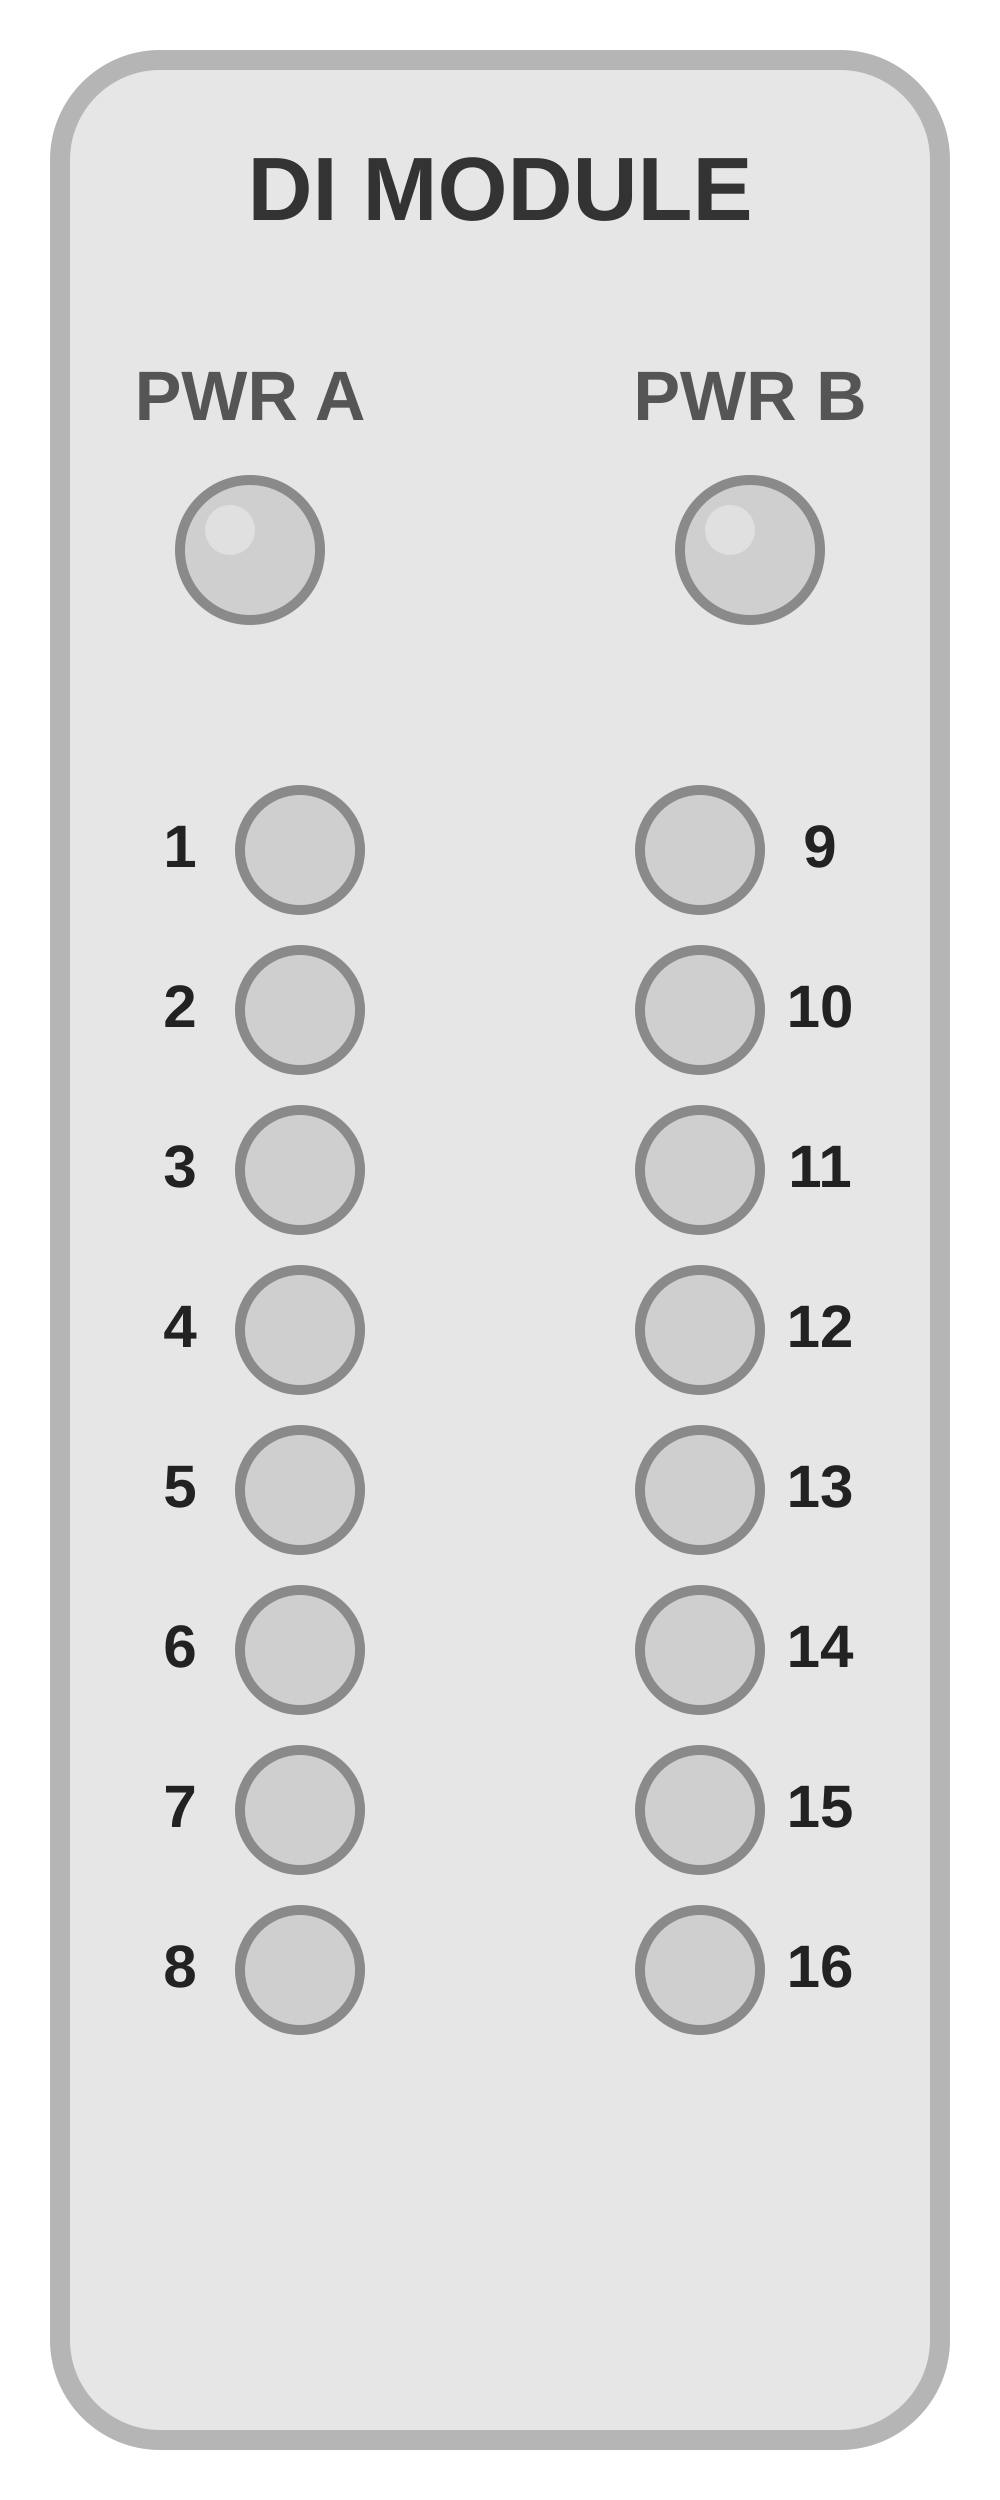
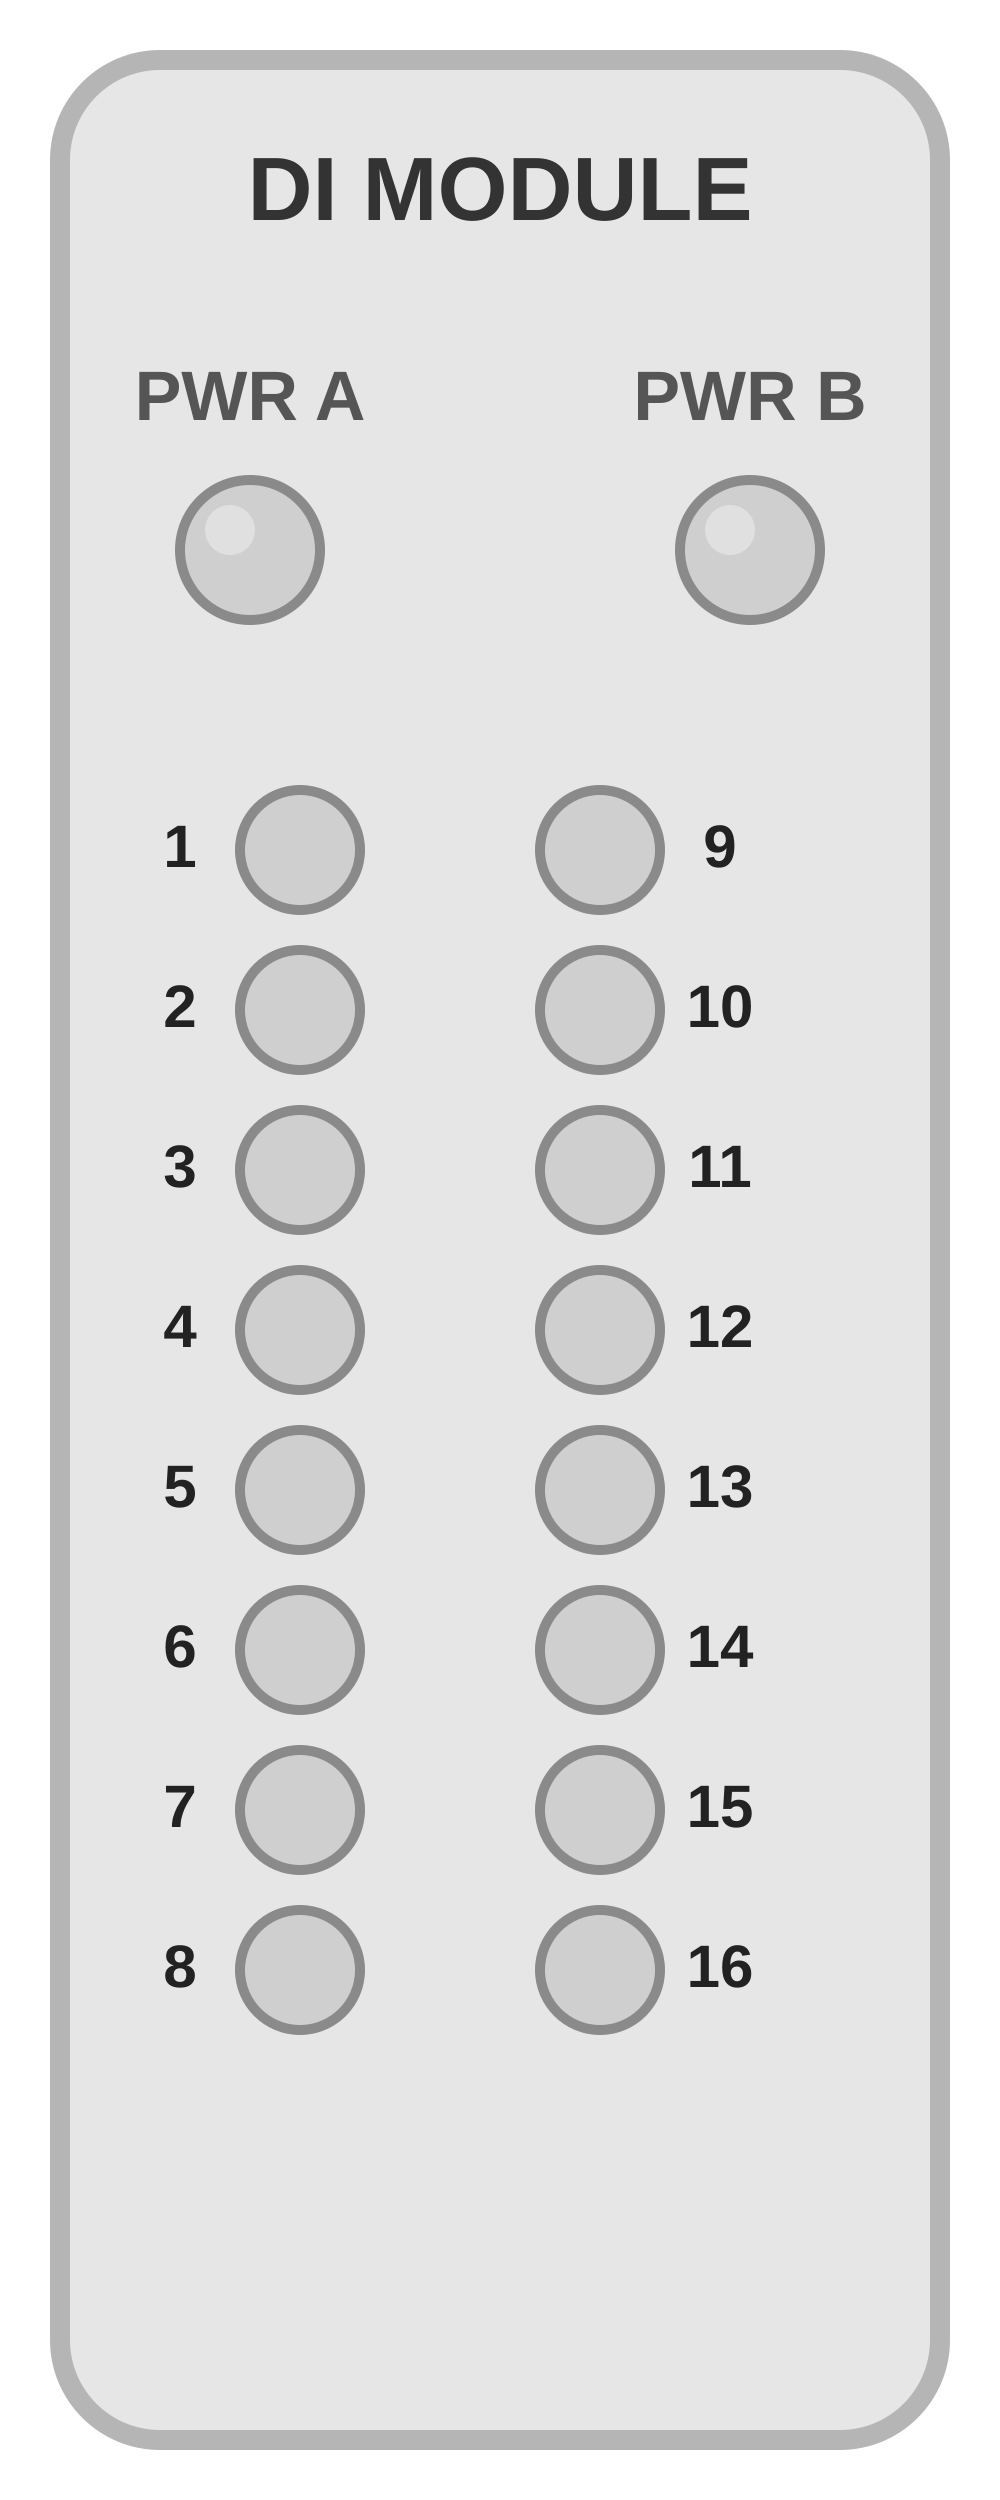
<svg xmlns="http://www.w3.org/2000/svg" width="1in" height="2.5in" viewBox="0 0 100 250" role="img" aria-label="DI Module (16-channel)">
  <defs>
    <style>
      .outer { fill: #e6e6e6; stroke: #b5b5b5; stroke-width: 2; }
      .title { font: 700 9px system-ui, -apple-system, Segoe UI, Arial, sans-serif; fill: #333; }
      .small { font: 600 7px system-ui, -apple-system, Segoe UI, Arial, sans-serif; fill: #555; }
      .lednum { font: 700 6px system-ui, -apple-system, Segoe UI, Arial, sans-serif; fill: #222; text-anchor: middle; dominant-baseline: middle;}

      /* LED states */
      .led { fill: #cfcfcf; stroke: #8a8a8a; stroke-width: 1; }
      .led-on { fill: #38d26a; stroke: #1d8f43; }
      .led-warn { fill: #ffd24a; stroke: #c49a13; }
      .led-err { fill: #ff4a4a; stroke: #b51f1f; }

      .shine { fill: rgba(255,255,255,0.35); }
    </style>
  </defs>
  <rect class="outer" x="6" y="6" width="88" height="238" rx="10" ry="10" />
  <text class="title" x="50" y="22" text-anchor="middle">DI MODULE</text>
  <text class="small" x="25" y="42" text-anchor="middle">PWR A</text>
  <g id="status_pwrA">
    <circle class="led" cx="25" cy="55" r="7" />
    <circle class="shine" cx="23" cy="53" r="2.5" />
  </g>
  <text class="small" x="75" y="42" text-anchor="middle">PWR B</text>
  <g id="status_pwrB">
    <circle class="led" cx="75" cy="55" r="7" />
    <circle class="shine" cx="73" cy="53" r="2.5" />
  </g>
  <g id="ch01">
    <text class="lednum" x="18" y="85">1</text>
    <circle class="led" cx="30" cy="85" r="6" />
  </g>
  <g id="ch02">
    <text class="lednum" x="18" y="101">2</text>
    <circle class="led" cx="30" cy="101" r="6" />
  </g>
  <g id="ch03">
    <text class="lednum" x="18" y="117">3</text>
    <circle class="led" cx="30" cy="117" r="6" />
  </g>
  <g id="ch04">
    <text class="lednum" x="18" y="133">4</text>
    <circle class="led" cx="30" cy="133" r="6" />
  </g>
  <g id="ch05">
    <text class="lednum" x="18" y="149">5</text>
    <circle class="led" cx="30" cy="149" r="6" />
  </g>
  <g id="ch06">
    <text class="lednum" x="18" y="165">6</text>
    <circle class="led" cx="30" cy="165" r="6" />
  </g>
  <g id="ch07">
    <text class="lednum" x="18" y="181">7</text>
    <circle class="led" cx="30" cy="181" r="6" />
  </g>
  <g id="ch08">
    <text class="lednum" x="18" y="197">8</text>
    <circle class="led" cx="30" cy="197" r="6" />
  </g>
  <g id="ch09">
-     <circle class="led" cx="70" cy="85" r="6" />
-     <text class="lednum" x="82" y="85">9</text>
+     <circle class="led" cx="60" cy="85" r="6" />
+     <text class="lednum" x="72" y="85">9</text>
  </g>
  <g id="ch10">
-     <circle class="led" cx="70" cy="101" r="6" />
-     <text class="lednum" x="82" y="101">10</text>
+     <circle class="led" cx="60" cy="101" r="6" />
+     <text class="lednum" x="72" y="101">10</text>
  </g>
  <g id="ch11">
-     <circle class="led" cx="70" cy="117" r="6" />
-     <text class="lednum" x="82" y="117">11</text>
+     <circle class="led" cx="60" cy="117" r="6" />
+     <text class="lednum" x="72" y="117">11</text>
  </g>
  <g id="ch12">
-     <circle class="led" cx="70" cy="133" r="6" />
-     <text class="lednum" x="82" y="133">12</text>
+     <circle class="led" cx="60" cy="133" r="6" />
+     <text class="lednum" x="72" y="133">12</text>
  </g>
  <g id="ch13">
-     <circle class="led" cx="70" cy="149" r="6" />
-     <text class="lednum" x="82" y="149">13</text>
+     <circle class="led" cx="60" cy="149" r="6" />
+     <text class="lednum" x="72" y="149">13</text>
  </g>
  <g id="ch14">
-     <circle class="led" cx="70" cy="165" r="6" />
-     <text class="lednum" x="82" y="165">14</text>
+     <circle class="led" cx="60" cy="165" r="6" />
+     <text class="lednum" x="72" y="165">14</text>
  </g>
  <g id="ch15">
-     <circle class="led" cx="70" cy="181" r="6" />
-     <text class="lednum" x="82" y="181">15</text>
+     <circle class="led" cx="60" cy="181" r="6" />
+     <text class="lednum" x="72" y="181">15</text>
  </g>
  <g id="ch16">
-     <circle class="led" cx="70" cy="197" r="6" />
-     <text class="lednum" x="82" y="197">16</text>
+     <circle class="led" cx="60" cy="197" r="6" />
+     <text class="lednum" x="72" y="197">16</text>
  </g>
</svg>
